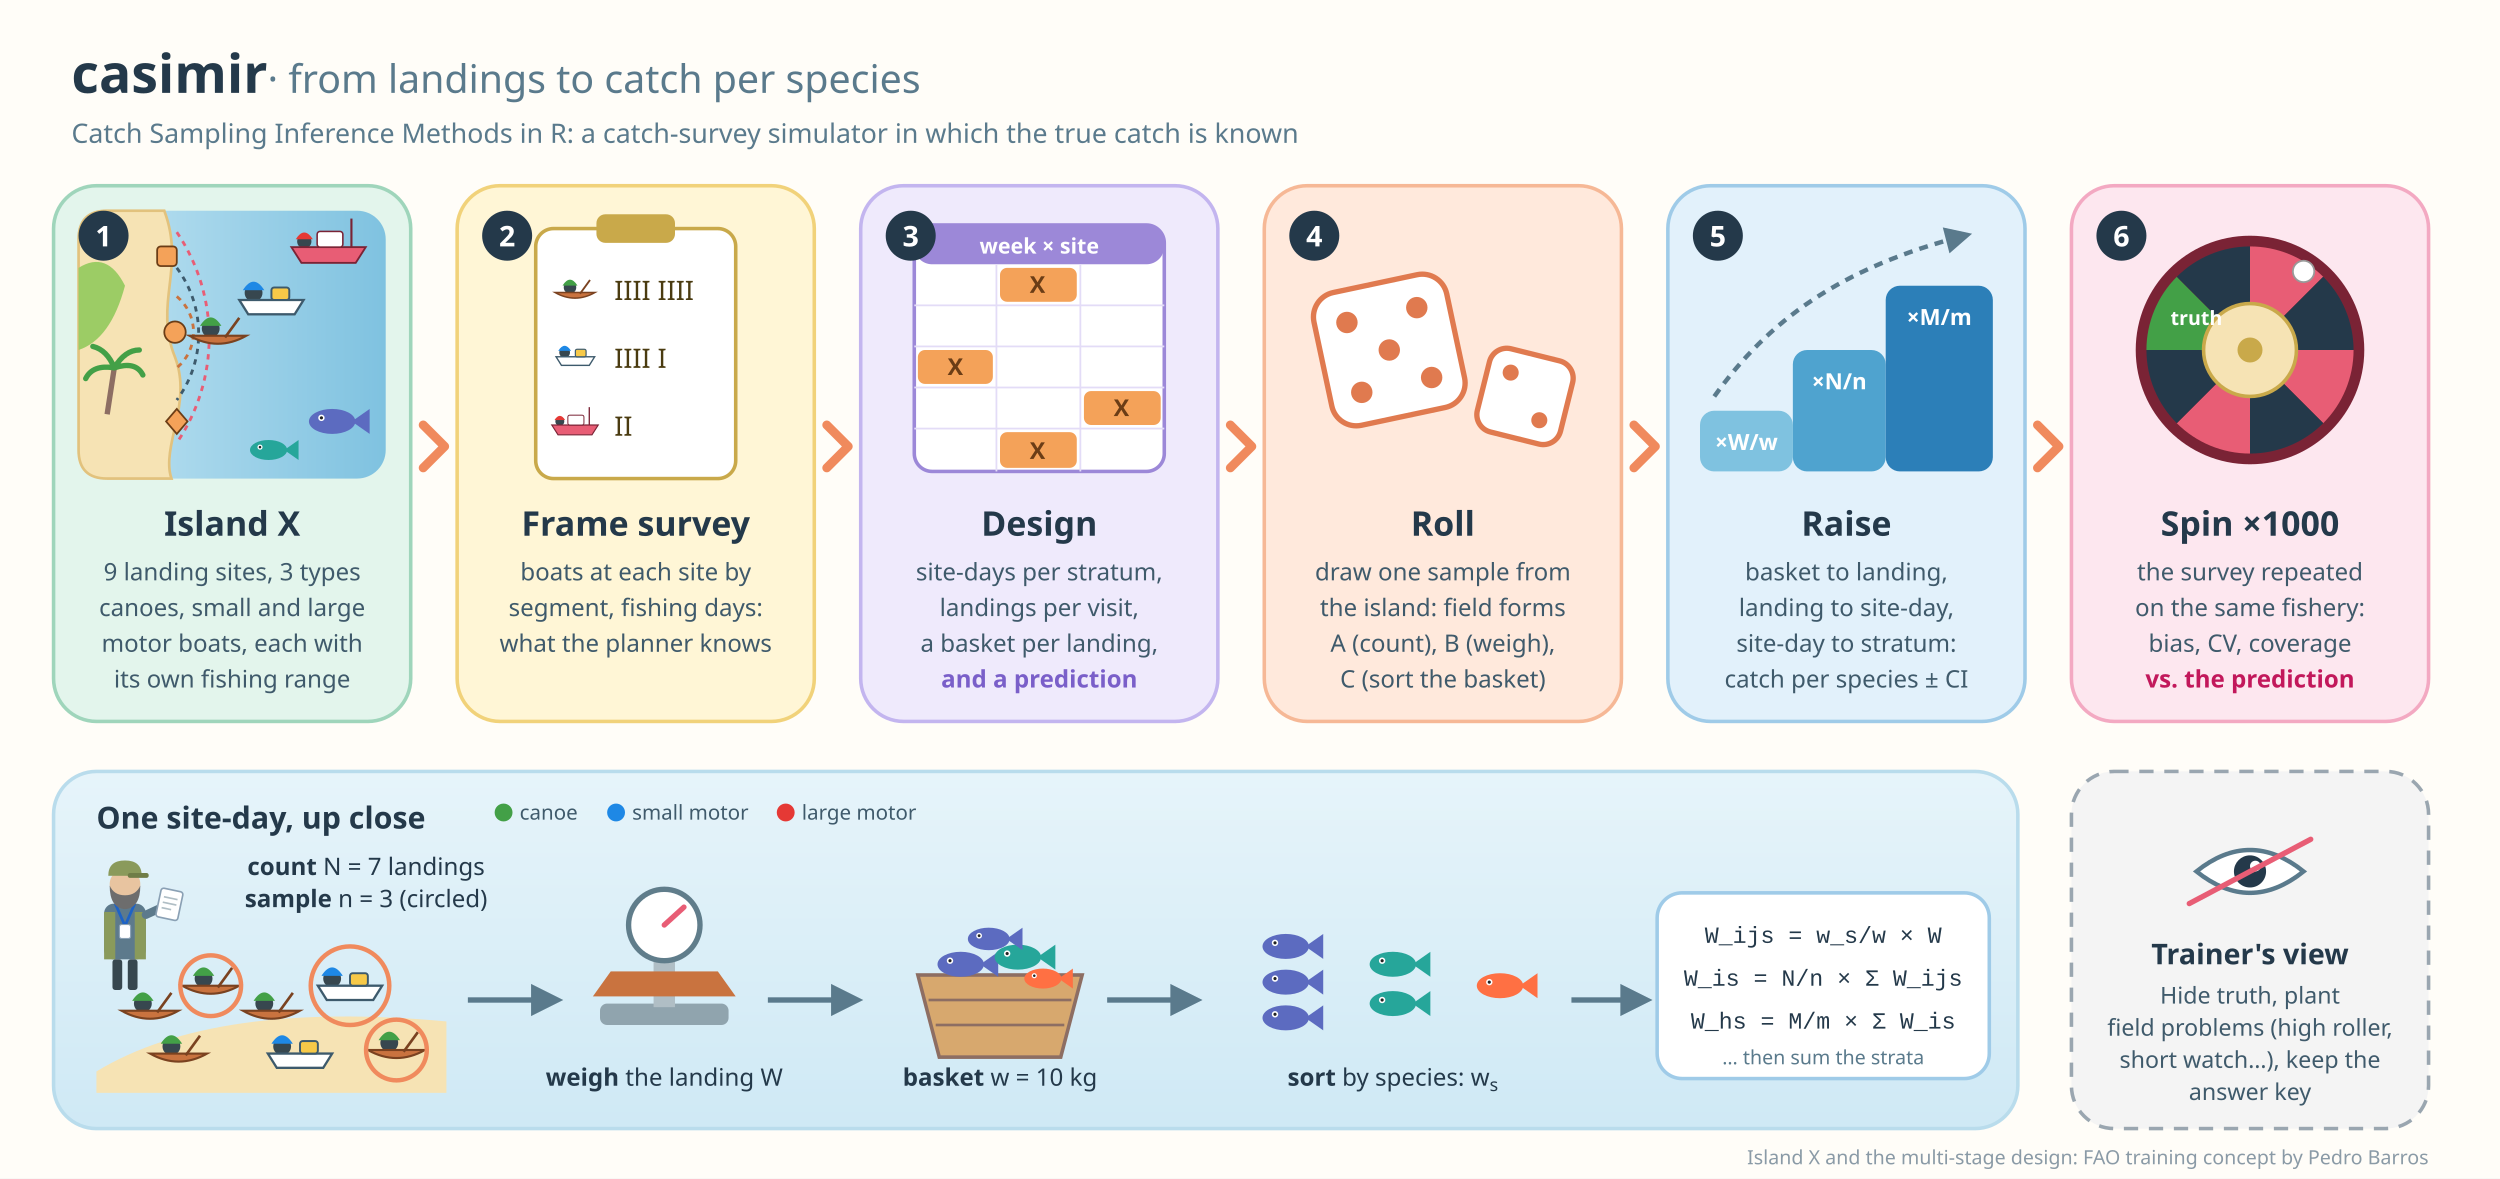
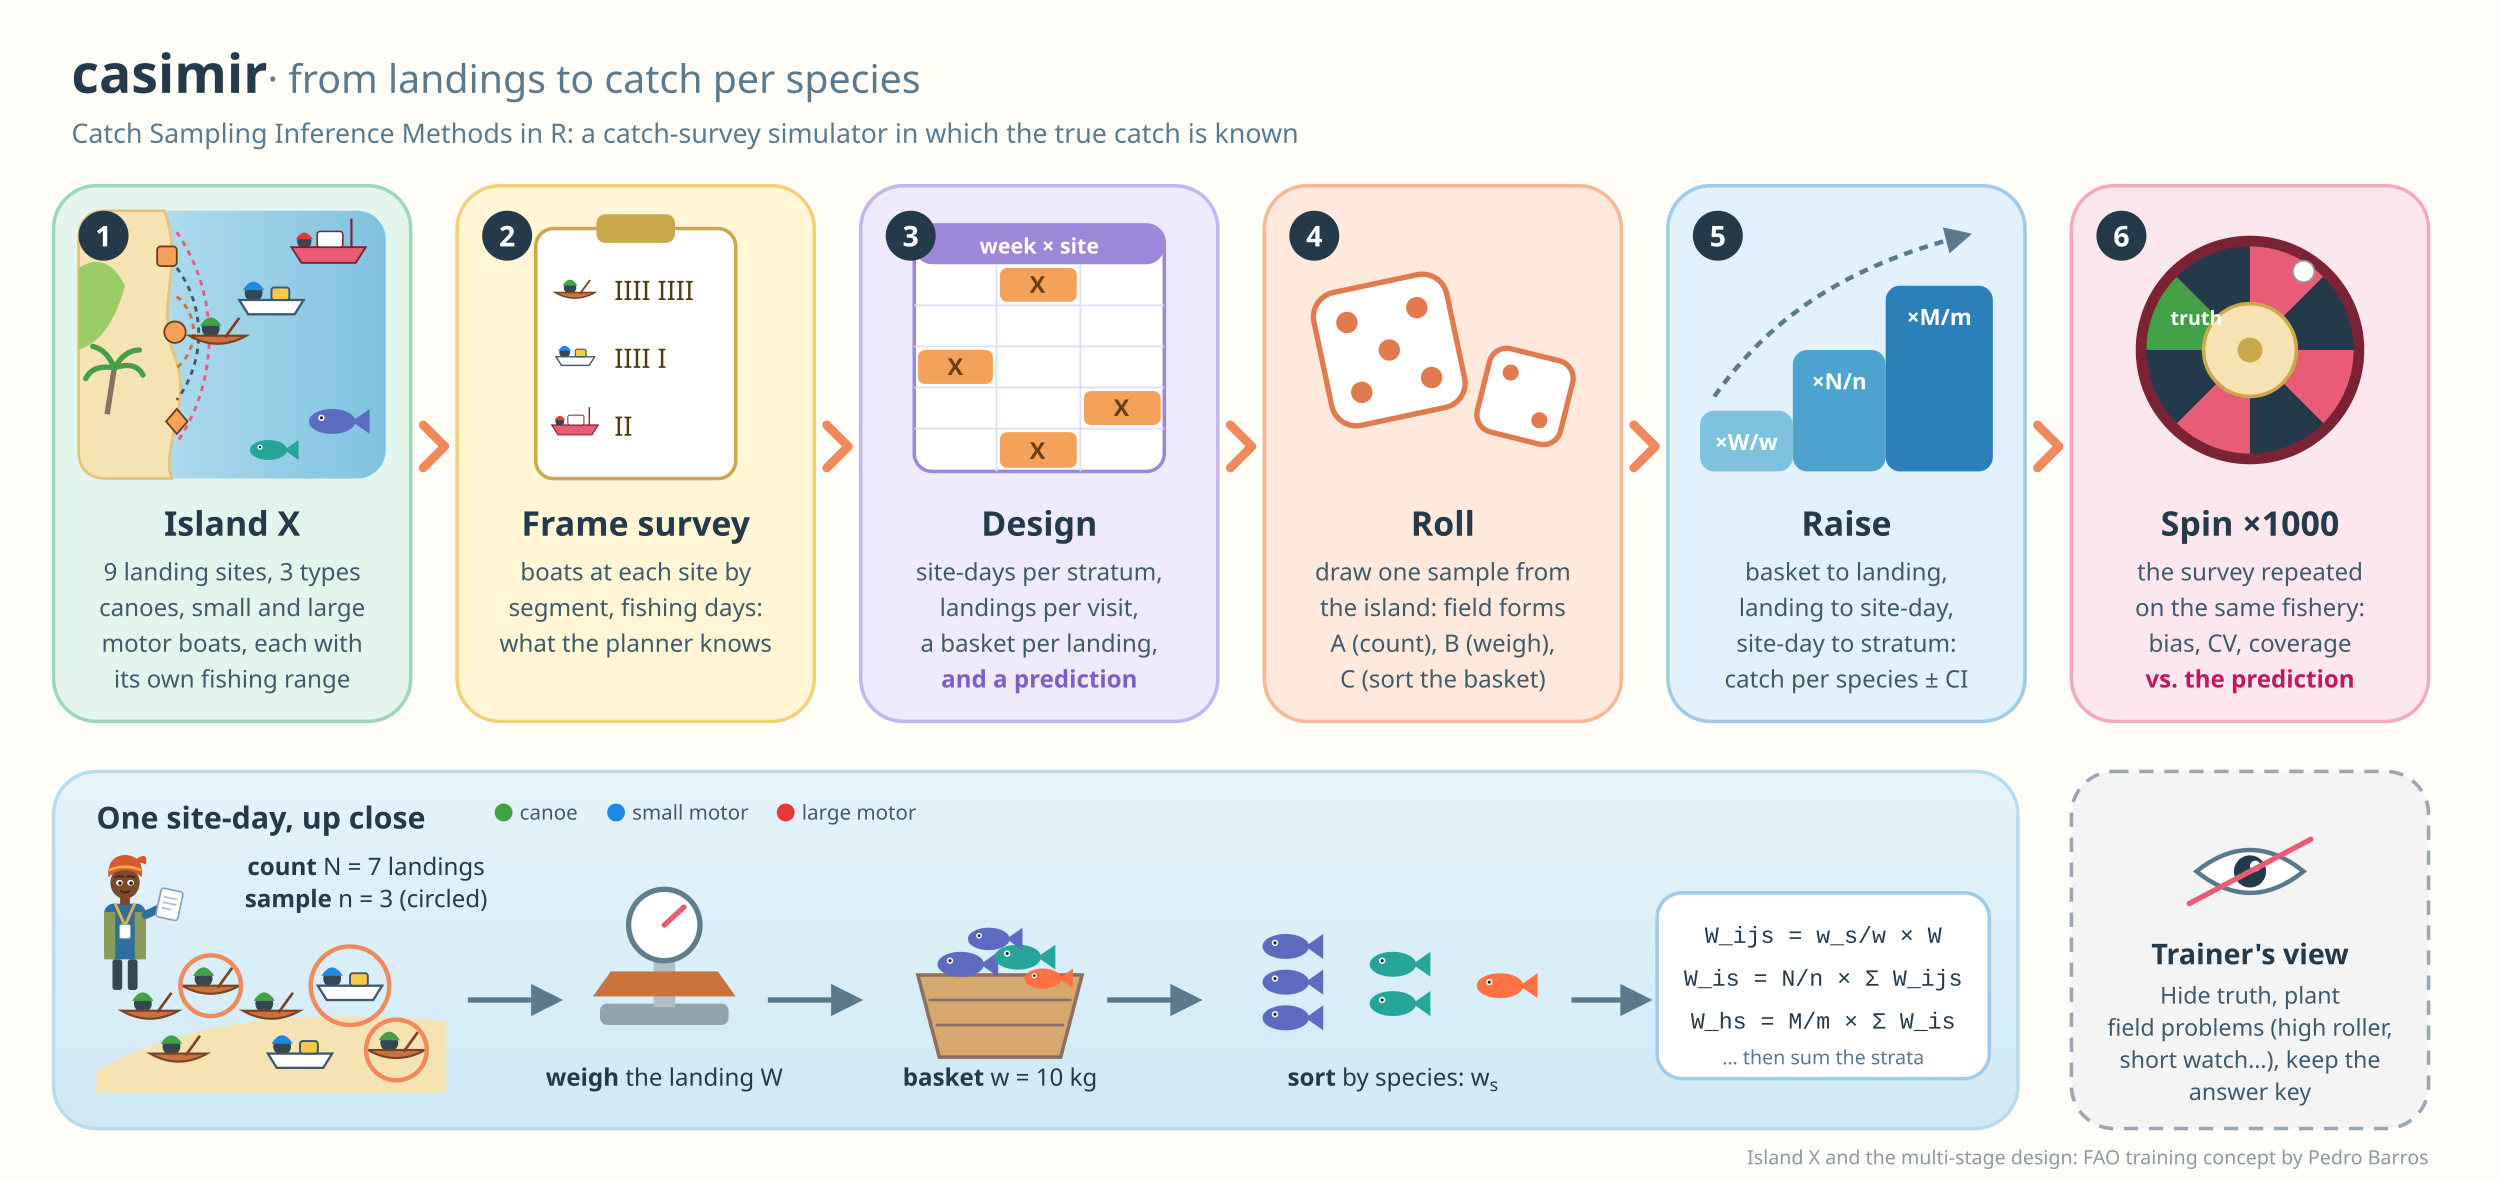
<svg xmlns="http://www.w3.org/2000/svg" viewBox="0 0 1400 660" width="1400" height="660" role="img" aria-label="casimir: from boats on the beach to catch per species. 1 Island X, 2 Frame survey, 3 Design, 4 Roll, 5 Raise, 6 Spin x1000; below, one site-day from landings counted to species in a basket." font-family="'Trebuchet MS', Verdana, sans-serif">
  <defs>
    <linearGradient id="sea" x1="0" y1="0" x2="0" y2="1">
      <stop offset="0" stop-color="#e6f4fa" />
      <stop offset="1" stop-color="#cfe9f5" />
    </linearGradient>
    <linearGradient id="water" x1="0" y1="0" x2="1" y2="0">
      <stop offset="0" stop-color="#bfe3f2" />
      <stop offset="1" stop-color="#7fc2e0" />
    </linearGradient>
    <marker id="ar" viewBox="0 0 10 10" refX="7" refY="5" markerWidth="6" markerHeight="6" orient="auto-start-reverse">
      <path d="M0 0 L10 5 L0 10 Z" fill="#f08a5d" />
    </marker>
    <marker id="ar2" viewBox="0 0 10 10" refX="7" refY="5" markerWidth="6" markerHeight="6" orient="auto-start-reverse">
      <path d="M0 0 L10 5 L0 10 Z" fill="#5a7a8c" />
    </marker>
    <g id="fish">
      <ellipse cx="0" cy="0" rx="13" ry="7" />
      <path d="M11 0 L21 -7 L21 7 Z" />
      <circle cx="-6" cy="-2" r="1.8" fill="#fff" />
      <circle cx="-6" cy="-2" r="0.9" fill="#222" />
    </g>
    <g id="canoe">
      <circle cx="-4" cy="-4" r="5" fill="#37474f" />
      <path d="M-10 -5.5 Q-4 -15 2 -5.5 Z" fill="#43a047" />
      <path d="M-16 0 Q0 9 16 0 Z" fill="#c9733f" stroke="#7a4220" stroke-width="1.2" />
      <line x1="4" y1="1" x2="12" y2="-10" stroke="#7a4220" stroke-width="1.5" />
    </g>
    <g id="smallboat">
      <circle cx="-10" cy="-4" r="5" fill="#37474f" />
      <path d="M-16 -5.5 Q-10 -15 -4 -5.5 Z" fill="#1e88e5" />
      <path d="M-18 0 H18 L13 8 H-13 Z" fill="#ffffff" stroke="#3d5a6c" stroke-width="1.3" />
      <rect x="0" y="-7" width="10" height="7" rx="1.5" fill="#f7c948" stroke="#3d5a6c" stroke-width="1.1" />
    </g>
    <g id="bigboat">
      <circle cx="-17" cy="-4" r="5" fill="#37474f" />
      <path d="M-23 -5.5 Q-17 -15 -11 -5.5 Z" fill="#e53935" />
      <path d="M-26 0 H26 L19 11 H-19 Z" fill="#e85d75" stroke="#7a2335" stroke-width="1.3" />
      <rect x="-8" y="-11" width="18" height="11" rx="2" fill="#ffffff" stroke="#7a2335" stroke-width="1.1" />
      <line x1="16" y1="0" x2="16" y2="-20" stroke="#7a2335" stroke-width="1.5" />
    </g>
    <g id="observer">
-       <rect x="-15" y="18" width="30" height="40" rx="7" fill="#5d7a8c" />
+       <rect x="-15" y="18" width="30" height="40" rx="7" fill="#2f6f9f" />
      <path d="M-15 24 h8 v34 h-8 z M7 24 h8 v34 h-8 z" fill="#8a9a5b" />
-       <path d="M-7 18 L0 34 L7 18" fill="none" stroke="#1e63c6" stroke-width="2" />
+       <path d="M-7 18 L0 34 L7 18" fill="none" stroke="#f2b134" stroke-width="2" />
      <rect x="-4" y="33" width="8" height="10" rx="1.5" fill="#ffffff" stroke="#8aa0b4" stroke-width="0.8" />
      <rect x="-9" y="58" width="7" height="22" rx="2" fill="#37474f" />
      <rect x="2" y="58" width="7" height="22" rx="2" fill="#37474f" />
-       <circle cx="0" cy="4" r="11" fill="#e8c4a0" />
-       <path d="M-11 5 Q-11 21 0 22 Q11 21 11 5 Q8 12 0 12 Q-8 12 -11 5 Z" fill="#6d6d6d" />
-       <path d="M-12 -2 Q-12 -13 0 -13 Q12 -13 12 -2 Z" fill="#8a9a5b" />
-       <rect x="2" y="-4" width="15" height="3.5" rx="1.5" fill="#6f7d47" />
-       <path d="M15 26 l13 -6" stroke="#5d7a8c" stroke-width="6" stroke-linecap="round" />
+       <rect x="-3.5" y="11" width="7" height="8" fill="#7b4a2e" />
+       <ellipse cx="0" cy="3" rx="10.5" ry="11.5" fill="#7b4a2e" />
+       <ellipse cx="-4" cy="3" rx="2.4" ry="2.1" fill="#ffffff" />
+       <ellipse cx="4" cy="3" rx="2.4" ry="2.1" fill="#ffffff" />
+       <circle cx="-3.6" cy="3.3" r="1.3" fill="#1b1b1b" />
+       <circle cx="4.4" cy="3.3" r="1.3" fill="#1b1b1b" />
+       <path d="M-7 -0.8 q3 -1.6 5.5 -0.4 M1.5 -1.2 q2.5 -1.2 5.5 0.4" fill="none" stroke="#3b2214" stroke-width="1.1" stroke-linecap="round" />
+       <path d="M-3 9 q3 2 6 0" fill="none" stroke="#3b2214" stroke-width="1.1" stroke-linecap="round" />
+       <path d="M-12 -1 Q-13 -16 0 -17 Q14 -16 12 -1 Q6 -6 0 -6 Q-6 -6 -12 -1 Z" fill="#d9572b" />
+       <path d="M-11.5 -6 Q0 -11 11.5 -6" fill="none" stroke="#f2b134" stroke-width="2" />
+       <path d="M8 -14 q9 -6 7 4 q-3 -2 -7 -1 z" fill="#d9572b" />
+       <path d="M15 26 l13 -6" stroke="#2f6f9f" stroke-width="6" stroke-linecap="round" />
+       <circle cx="28" cy="20" r="3" fill="#7b4a2e" />
      <rect x="24" y="8" width="16" height="21" rx="2" fill="#ffffff" stroke="#8aa0b4" stroke-width="1.2" transform="rotate(12 32 18)" />
      <path d="M27 14 h10 M27 18 h10 M27 22 h7" stroke="#b0bec5" stroke-width="1.2" transform="rotate(12 32 18)" />
    </g>
  </defs>
  <rect width="1400" height="660" fill="#fffdf8" />
  <text x="40" y="52" font-size="30" font-weight="700" fill="#24394a">casimir<tspan font-weight="400" fill="#5a7a8c" font-size="22">  ·  from landings to catch per species</tspan>
  </text>
  <text x="40" y="80" font-size="15" fill="#5a7a8c">Catch Sampling Inference Methods in R: a catch-survey simulator in which the true catch is known</text>
  <text x="1360" y="652" text-anchor="end" font-size="11" fill="#8a9aa6">Island X and the multi-stage design: FAO training concept by Pedro Barros</text>
  <g>
    <path d="M237 238 l12 12 l-12 12" fill="none" stroke="#f08a5d" stroke-width="5" stroke-linecap="round" stroke-linejoin="round" />
    <path d="M463 238 l12 12 l-12 12" fill="none" stroke="#f08a5d" stroke-width="5" stroke-linecap="round" stroke-linejoin="round" />
    <path d="M689 238 l12 12 l-12 12" fill="none" stroke="#f08a5d" stroke-width="5" stroke-linecap="round" stroke-linejoin="round" />
    <path d="M915 238 l12 12 l-12 12" fill="none" stroke="#f08a5d" stroke-width="5" stroke-linecap="round" stroke-linejoin="round" />
    <path d="M1141 238 l12 12 l-12 12" fill="none" stroke="#f08a5d" stroke-width="5" stroke-linecap="round" stroke-linejoin="round" />
  </g>
  <g>
    <rect x="30" y="104" width="200" height="300" rx="24" fill="#e3f5ec" stroke="#9fd5bb" stroke-width="2" />
    <rect x="44" y="118" width="172" height="150" rx="16" fill="url(#water)" />
    <path d="M44 134 Q44 118 60 118 H92 C104 150 86 170 98 200 C108 226 90 250 96 268 H60 Q44 268 44 252 Z" fill="#f6e3b4" stroke="#e2c27d" stroke-width="1.5" />
    <path d="M44 150 Q60 140 70 160 Q62 190 44 196 Z" fill="#9ccc65" />
    <line x1="60" y1="232" x2="64" y2="206" stroke="#8d6e63" stroke-width="3" />
    <path d="M64 206 q-12 -2 -16 6 M64 206 q12 -4 16 4 M64 206 q-4 -10 -12 -12 M64 206 q6 -10 14 -10" stroke="#43a047" stroke-width="3" fill="none" stroke-linecap="round" />
    <rect x="88" y="138" width="11" height="11" rx="2" fill="#f4a259" stroke="#6b3d16" />
    <circle cx="98" cy="186" r="6" fill="#f4a259" stroke="#6b3d16" />
    <path d="M93 236 l6 -7 l6 7 l-6 7 z" fill="#f4a259" stroke="#6b3d16" />
    <path d="M99 166 a26 26 0 0 1 0 40" fill="none" stroke="#c9733f" stroke-width="1.6" stroke-dasharray="3 3" />
    <path d="M99 150 a62 62 0 0 1 0 74" fill="none" stroke="#3d5a6c" stroke-width="1.6" stroke-dasharray="3 3" />
    <path d="M99 130 a105 105 0 0 1 0 118" fill="none" stroke="#e85d75" stroke-width="1.6" stroke-dasharray="3 3" />
    <use href="#canoe" x="122" y="188" />
    <use href="#smallboat" x="152" y="168" />
    <use href="#bigboat" x="184" y="138" transform="scale(0.8) translate(46 35)" />
    <use href="#fish" x="186" y="236" fill="#5c6bc0" />
    <use href="#fish" x="150" y="252" fill="#26a69a" transform="scale(0.8) translate(38 63)" />
    <circle cx="58" cy="132" r="14" fill="#24394a" />
    <text x="58" y="138" text-anchor="middle" font-size="16" font-weight="700" fill="#fff">1</text>
    <text x="130" y="300" text-anchor="middle" font-size="19" font-weight="700" fill="#24394a">Island X</text>
    <text x="130" y="325" text-anchor="middle" font-size="13.5" fill="#3f5a6b">9 landing sites, 3 types</text>
    <text x="130" y="345" text-anchor="middle" font-size="13.5" fill="#3f5a6b">canoes, small and large</text>
    <text x="130" y="365" text-anchor="middle" font-size="13.5" fill="#3f5a6b">motor boats, each with</text>
    <text x="130" y="385" text-anchor="middle" font-size="13.5" fill="#3f5a6b">its own fishing range</text>
  </g>
  <g>
    <rect x="256" y="104" width="200" height="300" rx="24" fill="#fff6d6" stroke="#f1d27a" stroke-width="2" />
    <rect x="300" y="128" width="112" height="140" rx="10" fill="#ffffff" stroke="#c9a94a" stroke-width="2" />
    <rect x="334" y="120" width="44" height="16" rx="5" fill="#c9a94a" />
    <use href="#canoe" x="322" y="164" transform="scale(0.7) translate(138 70)" />
    <text x="344" y="168" font-size="15" fill="#4a3b10" font-family="'Comic Sans MS', 'Trebuchet MS', sans-serif">IIII IIII</text>
    <use href="#smallboat" x="322" y="200" transform="scale(0.6) translate(215 133)" />
    <text x="344" y="206" font-size="15" fill="#4a3b10" font-family="'Comic Sans MS', 'Trebuchet MS', sans-serif">IIII I</text>
    <use href="#bigboat" x="322" y="240" transform="scale(0.5) translate(322 236)" />
    <text x="344" y="244" font-size="15" fill="#4a3b10" font-family="'Comic Sans MS', 'Trebuchet MS', sans-serif">II</text>
    <circle cx="284" cy="132" r="14" fill="#24394a" />
    <text x="284" y="138" text-anchor="middle" font-size="16" font-weight="700" fill="#fff">2</text>
    <text x="356" y="300" text-anchor="middle" font-size="19" font-weight="700" fill="#24394a">Frame survey</text>
    <text x="356" y="325" text-anchor="middle" font-size="13.5" fill="#3f5a6b">boats at each site by</text>
    <text x="356" y="345" text-anchor="middle" font-size="13.5" fill="#3f5a6b">segment, fishing days:</text>
    <text x="356" y="365" text-anchor="middle" font-size="13.5" fill="#3f5a6b">what the planner knows</text>
  </g>
  <g>
    <rect x="482" y="104" width="200" height="300" rx="24" fill="#efeafc" stroke="#c3b5ef" stroke-width="2" />
    <rect x="512" y="126" width="140" height="138" rx="10" fill="#ffffff" stroke="#9c88d8" stroke-width="2" />
    <rect x="512" y="126" width="140" height="22" rx="10" fill="#9c88d8" />
    <text x="582" y="142" text-anchor="middle" font-size="12" font-weight="700" fill="#fff">week × site</text>
    <g stroke="#e3dcf7" stroke-width="1">
      <line x1="558" y1="148" x2="558" y2="264" />
      <line x1="605" y1="148" x2="605" y2="264" />
      <line x1="512" y1="171" x2="652" y2="171" />
      <line x1="512" y1="194" x2="652" y2="194" />
      <line x1="512" y1="217" x2="652" y2="217" />
      <line x1="512" y1="240" x2="652" y2="240" />
    </g>
    <g fill="#f4a259">
      <rect x="560" y="150" width="43" height="19" rx="4" />
      <rect x="514" y="196" width="42" height="19" rx="4" />
      <rect x="607" y="219" width="43" height="19" rx="4" />
      <rect x="560" y="242" width="43" height="20" rx="4" />
    </g>
    <g font-size="13" font-weight="700" fill="#6b3d16" text-anchor="middle">
      <text x="581" y="164">X</text>
      <text x="535" y="210">X</text>
      <text x="628" y="233">X</text>
      <text x="581" y="257">X</text>
    </g>
    <circle cx="510" cy="132" r="14" fill="#24394a" />
    <text x="510" y="138" text-anchor="middle" font-size="16" font-weight="700" fill="#fff">3</text>
    <text x="582" y="300" text-anchor="middle" font-size="19" font-weight="700" fill="#24394a">Design</text>
    <text x="582" y="325" text-anchor="middle" font-size="13.5" fill="#3f5a6b">site-days per stratum,</text>
    <text x="582" y="345" text-anchor="middle" font-size="13.5" fill="#3f5a6b">landings per visit,</text>
    <text x="582" y="365" text-anchor="middle" font-size="13.5" fill="#3f5a6b">a basket per landing,</text>
    <text x="582" y="385" text-anchor="middle" font-size="13.5" font-weight="700" fill="#7a5fc9">and a prediction</text>
  </g>
  <g>
    <rect x="708" y="104" width="200" height="300" rx="24" fill="#ffe9dc" stroke="#f6b896" stroke-width="2" />
    <g transform="rotate(-12 778 196)">
      <rect x="740" y="158" width="76" height="76" rx="14" fill="#ffffff" stroke="#e07a4f" stroke-width="3" />
      <g fill="#e07a4f">
        <circle cx="758" cy="176" r="6" />
        <circle cx="798" cy="176" r="6" />
        <circle cx="778" cy="196" r="6" />
        <circle cx="758" cy="216" r="6" />
        <circle cx="798" cy="216" r="6" />
      </g>
    </g>
    <g transform="rotate(14 854 222)">
      <rect x="830" y="198" width="48" height="48" rx="10" fill="#ffffff" stroke="#e07a4f" stroke-width="3" />
      <g fill="#e07a4f">
        <circle cx="843" cy="211" r="4.5" />
        <circle cx="865" cy="233" r="4.5" />
      </g>
    </g>
    <circle cx="736" cy="132" r="14" fill="#24394a" />
    <text x="736" y="138" text-anchor="middle" font-size="16" font-weight="700" fill="#fff">4</text>
    <text x="808" y="300" text-anchor="middle" font-size="19" font-weight="700" fill="#24394a">Roll</text>
    <text x="808" y="325" text-anchor="middle" font-size="13.5" fill="#3f5a6b">draw one sample from</text>
    <text x="808" y="345" text-anchor="middle" font-size="13.5" fill="#3f5a6b">the island: field forms</text>
    <text x="808" y="365" text-anchor="middle" font-size="13.5" fill="#3f5a6b">A (count), B (weigh),</text>
    <text x="808" y="385" text-anchor="middle" font-size="13.5" fill="#3f5a6b">C (sort the basket)</text>
  </g>
  <g>
    <rect x="934" y="104" width="200" height="300" rx="24" fill="#e2f1fb" stroke="#9fcbe8" stroke-width="2" />
    <g>
      <rect x="952" y="230" width="52" height="34" rx="8" fill="#7fc2e0" />
      <rect x="1004" y="196" width="52" height="68" rx="8" fill="#4fa3cf" />
      <rect x="1056" y="160" width="60" height="104" rx="8" fill="#2c7fb8" />
      <text x="978" y="252" text-anchor="middle" font-size="12.5" font-weight="700" fill="#fff">×W/w</text>
      <text x="1030" y="218" text-anchor="middle" font-size="12.5" font-weight="700" fill="#fff">×N/n</text>
      <text x="1086" y="182" text-anchor="middle" font-size="12.5" font-weight="700" fill="#fff">×M/m</text>
      <path d="M960 222 C990 180 1030 150 1100 132" fill="none" stroke="#5a7a8c" stroke-width="2.5" stroke-dasharray="5 4" marker-end="url(#ar2)" />
    </g>
    <circle cx="962" cy="132" r="14" fill="#24394a" />
    <text x="962" y="138" text-anchor="middle" font-size="16" font-weight="700" fill="#fff">5</text>
    <text x="1034" y="300" text-anchor="middle" font-size="19" font-weight="700" fill="#24394a">Raise</text>
    <text x="1034" y="325" text-anchor="middle" font-size="13.5" fill="#3f5a6b">basket to landing,</text>
    <text x="1034" y="345" text-anchor="middle" font-size="13.5" fill="#3f5a6b">landing to site-day,</text>
    <text x="1034" y="365" text-anchor="middle" font-size="13.5" fill="#3f5a6b">site-day to stratum:</text>
    <text x="1034" y="385" text-anchor="middle" font-size="13.5" fill="#3f5a6b">catch per species ± CI</text>
  </g>
  <g>
    <rect x="1160" y="104" width="200" height="300" rx="24" fill="#fde7ef" stroke="#f3a9c2" stroke-width="2" />
    <g transform="translate(1260 196)">
      <circle r="64" fill="#7a2335" />
      <g>
        <path d="M0 0 L0 -58 A58 58 0 0 1 41 -41 Z" fill="#e85d75" />
        <path d="M0 0 L41 -41 A58 58 0 0 1 58 0 Z" fill="#24394a" />
        <path d="M0 0 L58 0 A58 58 0 0 1 41 41 Z" fill="#e85d75" />
        <path d="M0 0 L41 41 A58 58 0 0 1 0 58 Z" fill="#24394a" />
        <path d="M0 0 L0 58 A58 58 0 0 1 -41 41 Z" fill="#e85d75" />
        <path d="M0 0 L-41 41 A58 58 0 0 1 -58 0 Z" fill="#24394a" />
        <path d="M0 0 L-58 0 A58 58 0 0 1 -41 -41 Z" fill="#43a047" />
        <path d="M0 0 L-41 -41 A58 58 0 0 1 0 -58 Z" fill="#24394a" />
      </g>
      <circle r="26" fill="#f6e3b4" stroke="#c9a94a" stroke-width="2" />
      <circle r="7" fill="#c9a94a" />
      <circle cx="30" cy="-44" r="6" fill="#ffffff" stroke="#999" />
      <text x="-30" y="-14" text-anchor="middle" font-size="11" font-weight="700" fill="#fff">truth</text>
    </g>
    <circle cx="1188" cy="132" r="14" fill="#24394a" />
    <text x="1188" y="138" text-anchor="middle" font-size="16" font-weight="700" fill="#fff">6</text>
    <text x="1260" y="300" text-anchor="middle" font-size="19" font-weight="700" fill="#24394a">Spin ×1000</text>
    <text x="1260" y="325" text-anchor="middle" font-size="13.5" fill="#3f5a6b">the survey repeated</text>
    <text x="1260" y="345" text-anchor="middle" font-size="13.5" fill="#3f5a6b">on the same fishery:</text>
    <text x="1260" y="365" text-anchor="middle" font-size="13.5" fill="#3f5a6b">bias, CV, coverage</text>
    <text x="1260" y="385" text-anchor="middle" font-size="13.5" font-weight="700" fill="#c2185b">vs. the prediction</text>
  </g>
  <rect x="30" y="432" width="1100" height="200" rx="24" fill="url(#sea)" stroke="#b9dcec" stroke-width="2" />
  <text x="54" y="464" font-size="17" font-weight="700" fill="#24394a">One site-day, up close</text>
  <path d="M54 600 Q120 560 250 572 L250 612 L54 612 Z" fill="#f6e3b4" />
  <use href="#canoe" x="84" y="566" />
  <use href="#canoe" x="118" y="552" />
  <use href="#canoe" x="152" y="566" />
  <use href="#smallboat" x="196" y="552" />
  <use href="#canoe" x="100" y="590" />
  <use href="#smallboat" x="168" y="590" />
  <use href="#canoe" x="222" y="588" />
  <g fill="none" stroke="#f08a5d" stroke-width="2.5">
    <circle cx="118" cy="552" r="17" />
    <circle cx="196" cy="552" r="22" />
    <circle cx="222" cy="588" r="17" />
  </g>
  <g transform="translate(70 492) scale(0.78)">
    <use href="#observer" />
  </g>
  <g font-size="11.5" fill="#3f5a6b">
    <circle cx="282" cy="455" r="5" fill="#43a047" />
    <text x="291" y="459">canoe</text>
    <circle cx="345" cy="455" r="5" fill="#1e88e5" />
    <text x="354" y="459">small motor</text>
    <circle cx="440" cy="455" r="5" fill="#e53935" />
    <text x="449" y="459">large motor</text>
  </g>
  <text x="205" y="490" text-anchor="middle" font-size="13.5" fill="#24394a">
    <tspan font-weight="700">count</tspan> N = 7 landings</text>
  <text x="205" y="508" text-anchor="middle" font-size="13.5" fill="#24394a">
    <tspan font-weight="700">sample</tspan> n = 3 (circled)</text>
  <path d="M262 560 h48" stroke="#5a7a8c" stroke-width="3" marker-end="url(#ar2)" />
  <g transform="translate(372 552)">
    <rect x="-36" y="10" width="72" height="12" rx="4" fill="#90a4ae" />
    <rect x="-6" y="-26" width="12" height="38" fill="#b0bec5" />
    <circle cx="0" cy="-34" r="20" fill="#ffffff" stroke="#607d8b" stroke-width="3" />
    <line x1="0" y1="-34" x2="11" y2="-44" stroke="#e85d75" stroke-width="3" stroke-linecap="round" />
    <path d="M-40 6 h80 l-10 -14 h-60 z" fill="#c9733f" />
  </g>
  <text x="372" y="608" text-anchor="middle" font-size="13.5" fill="#24394a">
    <tspan font-weight="700">weigh</tspan> the landing W</text>
  <path d="M430 560 h48" stroke="#5a7a8c" stroke-width="3" marker-end="url(#ar2)" />
  <g transform="translate(560 560)">
    <path d="M-46 -14 h92 l-12 46 h-68 z" fill="#d7a86e" stroke="#8d6e63" stroke-width="2" />
    <path d="M-40 0 h80 M-36 14 h72" stroke="#8d6e63" stroke-width="1.5" />
    <use href="#fish" x="-22" y="-20" fill="#5c6bc0" />
    <use href="#fish" x="10" y="-24" fill="#26a69a" />
    <use href="#fish" x="24" y="-12" fill="#ff7043" transform="scale(0.8) translate(6 -3)" />
    <use href="#fish" x="-6" y="-34" fill="#5c6bc0" transform="scale(0.9) translate(-1 -4)" />
  </g>
  <text x="560" y="608" text-anchor="middle" font-size="13.5" fill="#24394a">
    <tspan font-weight="700">basket</tspan> w = 10 kg</text>
  <path d="M620 560 h48" stroke="#5a7a8c" stroke-width="3" marker-end="url(#ar2)" />
  <g transform="translate(700 520)">
    <use href="#fish" x="20" y="10" fill="#5c6bc0" />
    <use href="#fish" x="20" y="30" fill="#5c6bc0" />
    <use href="#fish" x="20" y="50" fill="#5c6bc0" />
    <use href="#fish" x="80" y="20" fill="#26a69a" />
    <use href="#fish" x="80" y="42" fill="#26a69a" />
    <use href="#fish" x="140" y="32" fill="#ff7043" />
  </g>
  <text x="780" y="608" text-anchor="middle" font-size="13.5" fill="#24394a">
    <tspan font-weight="700">sort</tspan> by species: w<tspan font-size="10" dy="3">s</tspan>
  </text>
  <path d="M880 560 h40" stroke="#5a7a8c" stroke-width="3" marker-end="url(#ar2)" />
  <rect x="928" y="500" width="186" height="104" rx="14" fill="#ffffff" stroke="#9fcbe8" stroke-width="2" />
  <text x="1021" y="528" text-anchor="middle" font-size="13" fill="#24394a" font-family="'Courier New', monospace">W_ijs = w_s/w × W</text>
  <text x="1021" y="552" text-anchor="middle" font-size="13" fill="#24394a" font-family="'Courier New', monospace">W_is = N/n × Σ W_ijs</text>
  <text x="1021" y="576" text-anchor="middle" font-size="13" fill="#24394a" font-family="'Courier New', monospace">W_hs = M/m × Σ W_is</text>
  <text x="1021" y="596" text-anchor="middle" font-size="11" fill="#5a7a8c">… then sum the strata</text>
  <rect x="1160" y="432" width="200" height="200" rx="24" fill="#f4f4f4" stroke="#9aa6b0" stroke-width="2" stroke-dasharray="8 6" />
  <g transform="translate(1260 488)">
    <path d="M-30 0 Q0 -24 30 0 Q0 24 -30 0 Z" fill="#ffffff" stroke="#5a7a8c" stroke-width="2.5" />
    <circle r="9" fill="#24394a" />
    <circle cx="3" cy="-3" r="3" fill="#fff" />
    <line x1="-34" y1="18" x2="34" y2="-18" stroke="#e85d75" stroke-width="3" stroke-linecap="round" />
  </g>
  <text x="1260" y="540" text-anchor="middle" font-size="16" font-weight="700" fill="#24394a">Trainer's view</text>
  <text x="1260" y="562" text-anchor="middle" font-size="13" fill="#3f5a6b">Hide truth, plant</text>
  <text x="1260" y="580" text-anchor="middle" font-size="13" fill="#3f5a6b">field problems (high roller,</text>
  <text x="1260" y="598" text-anchor="middle" font-size="13" fill="#3f5a6b">short watch…), keep the</text>
  <text x="1260" y="616" text-anchor="middle" font-size="13" fill="#3f5a6b">answer key</text>
</svg>
